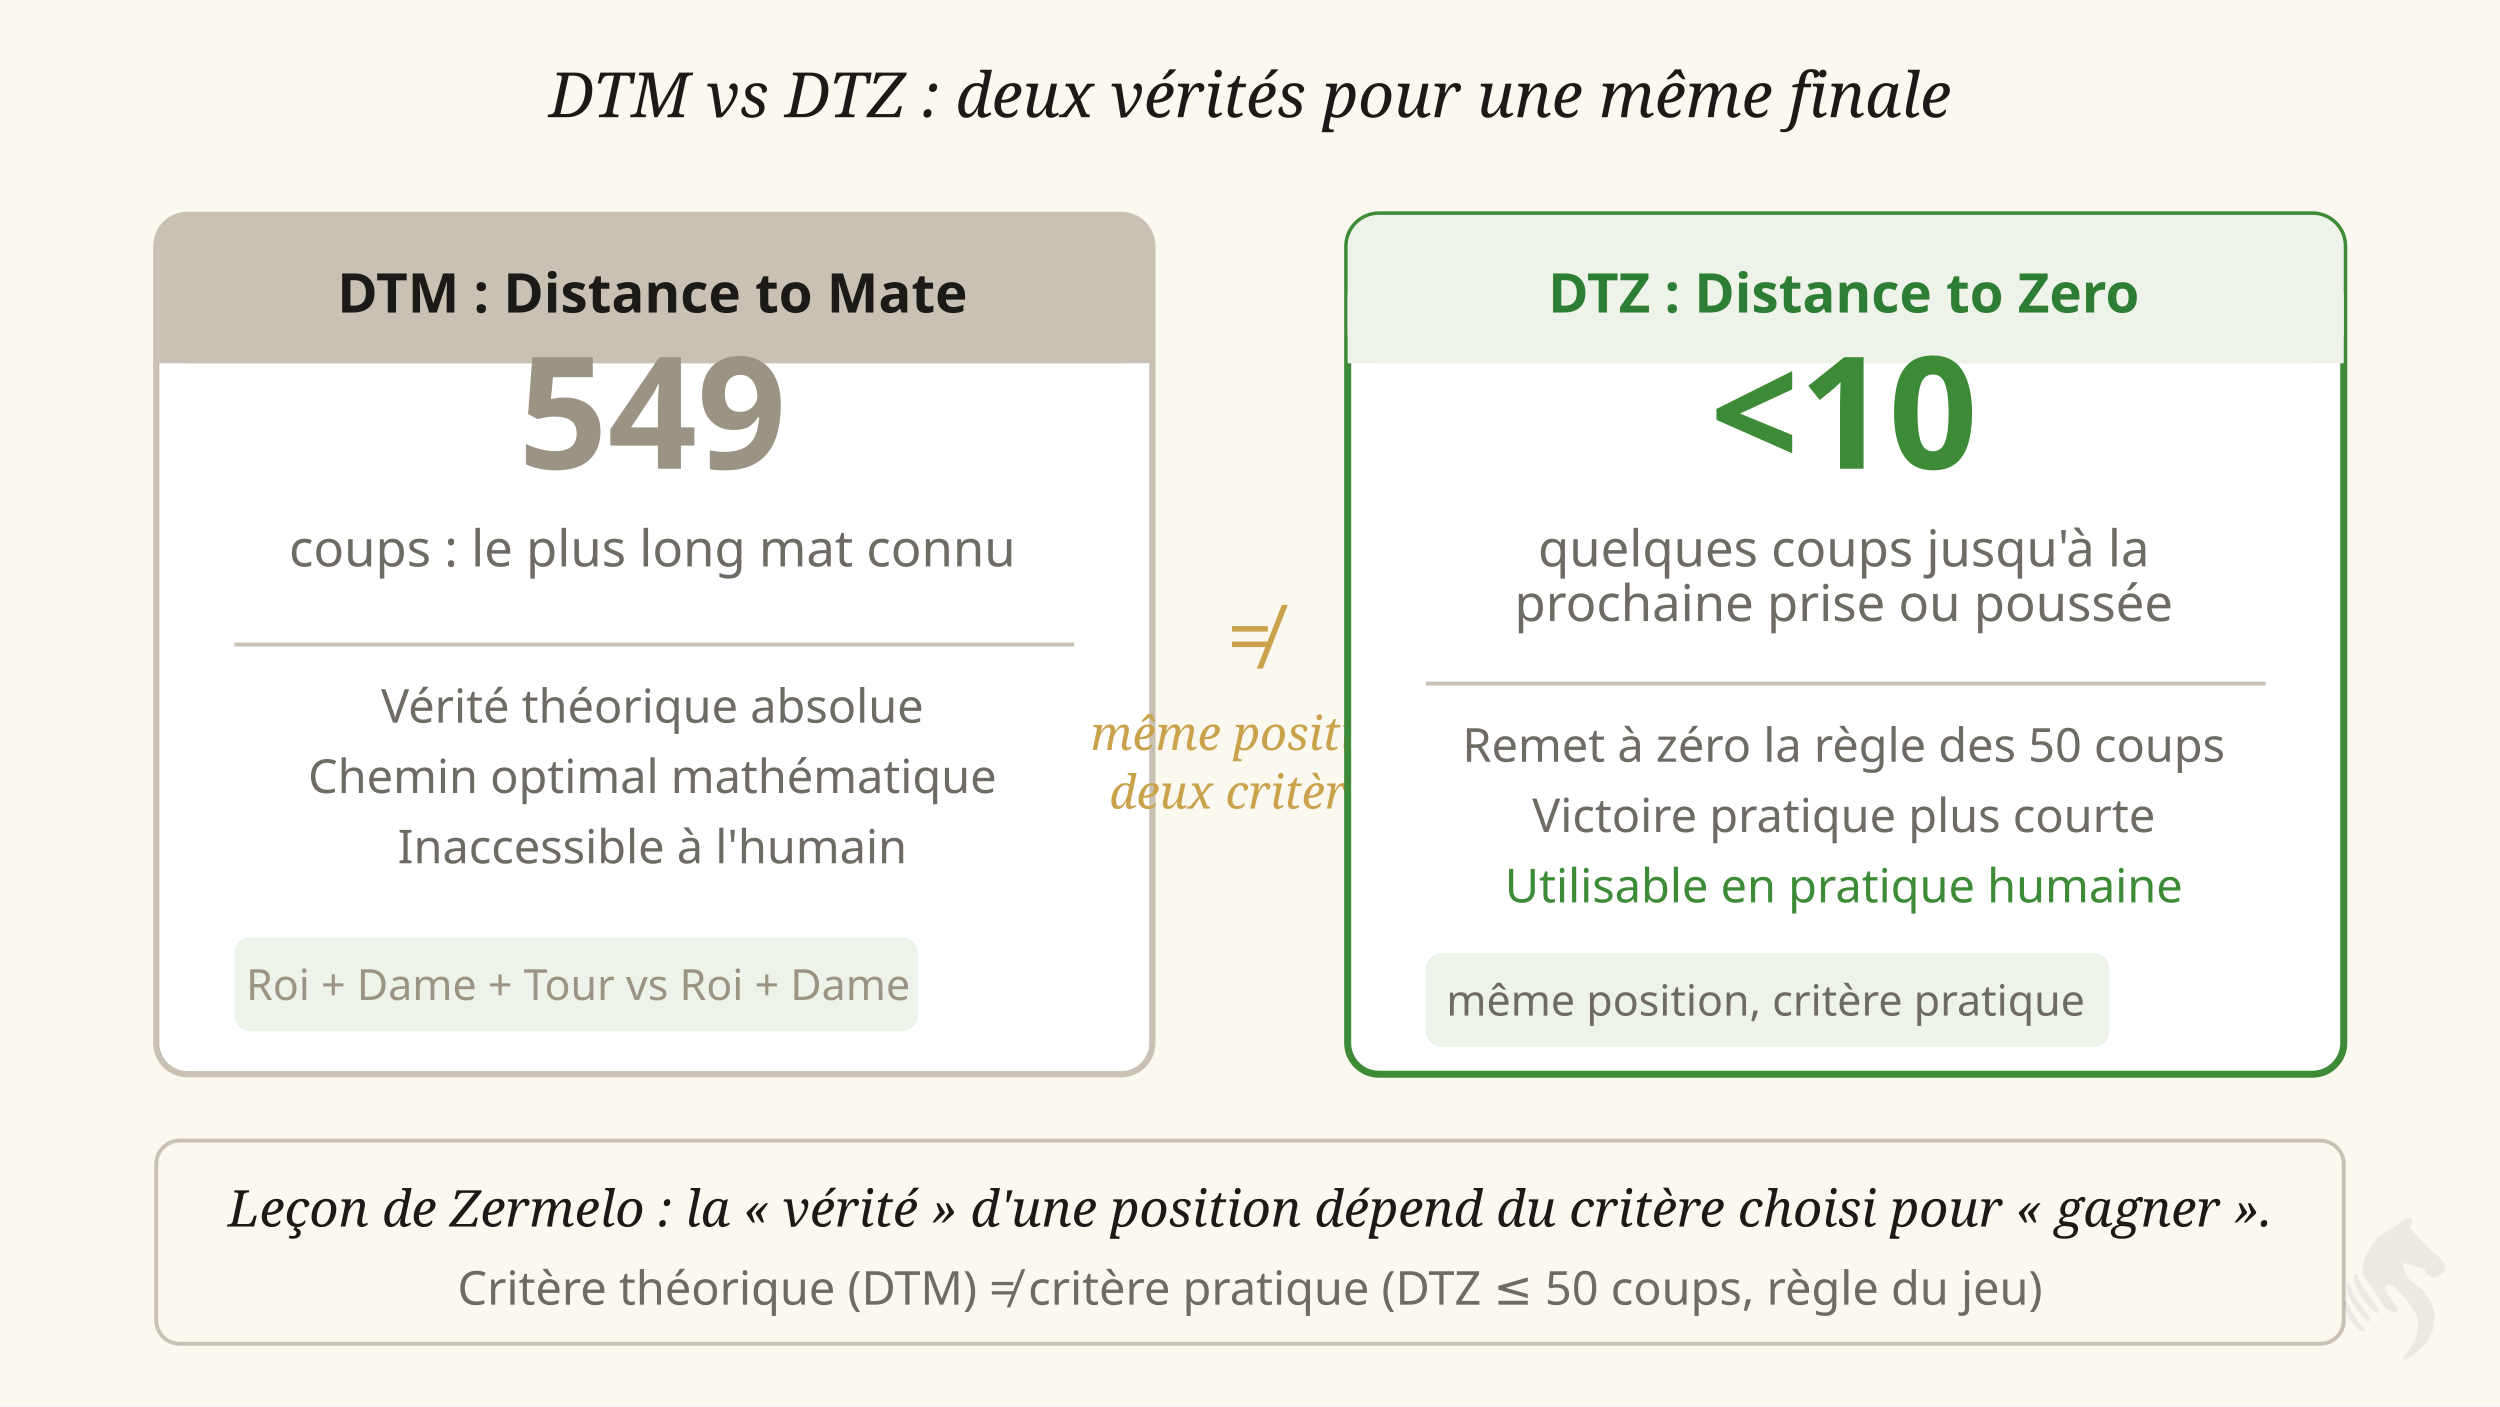
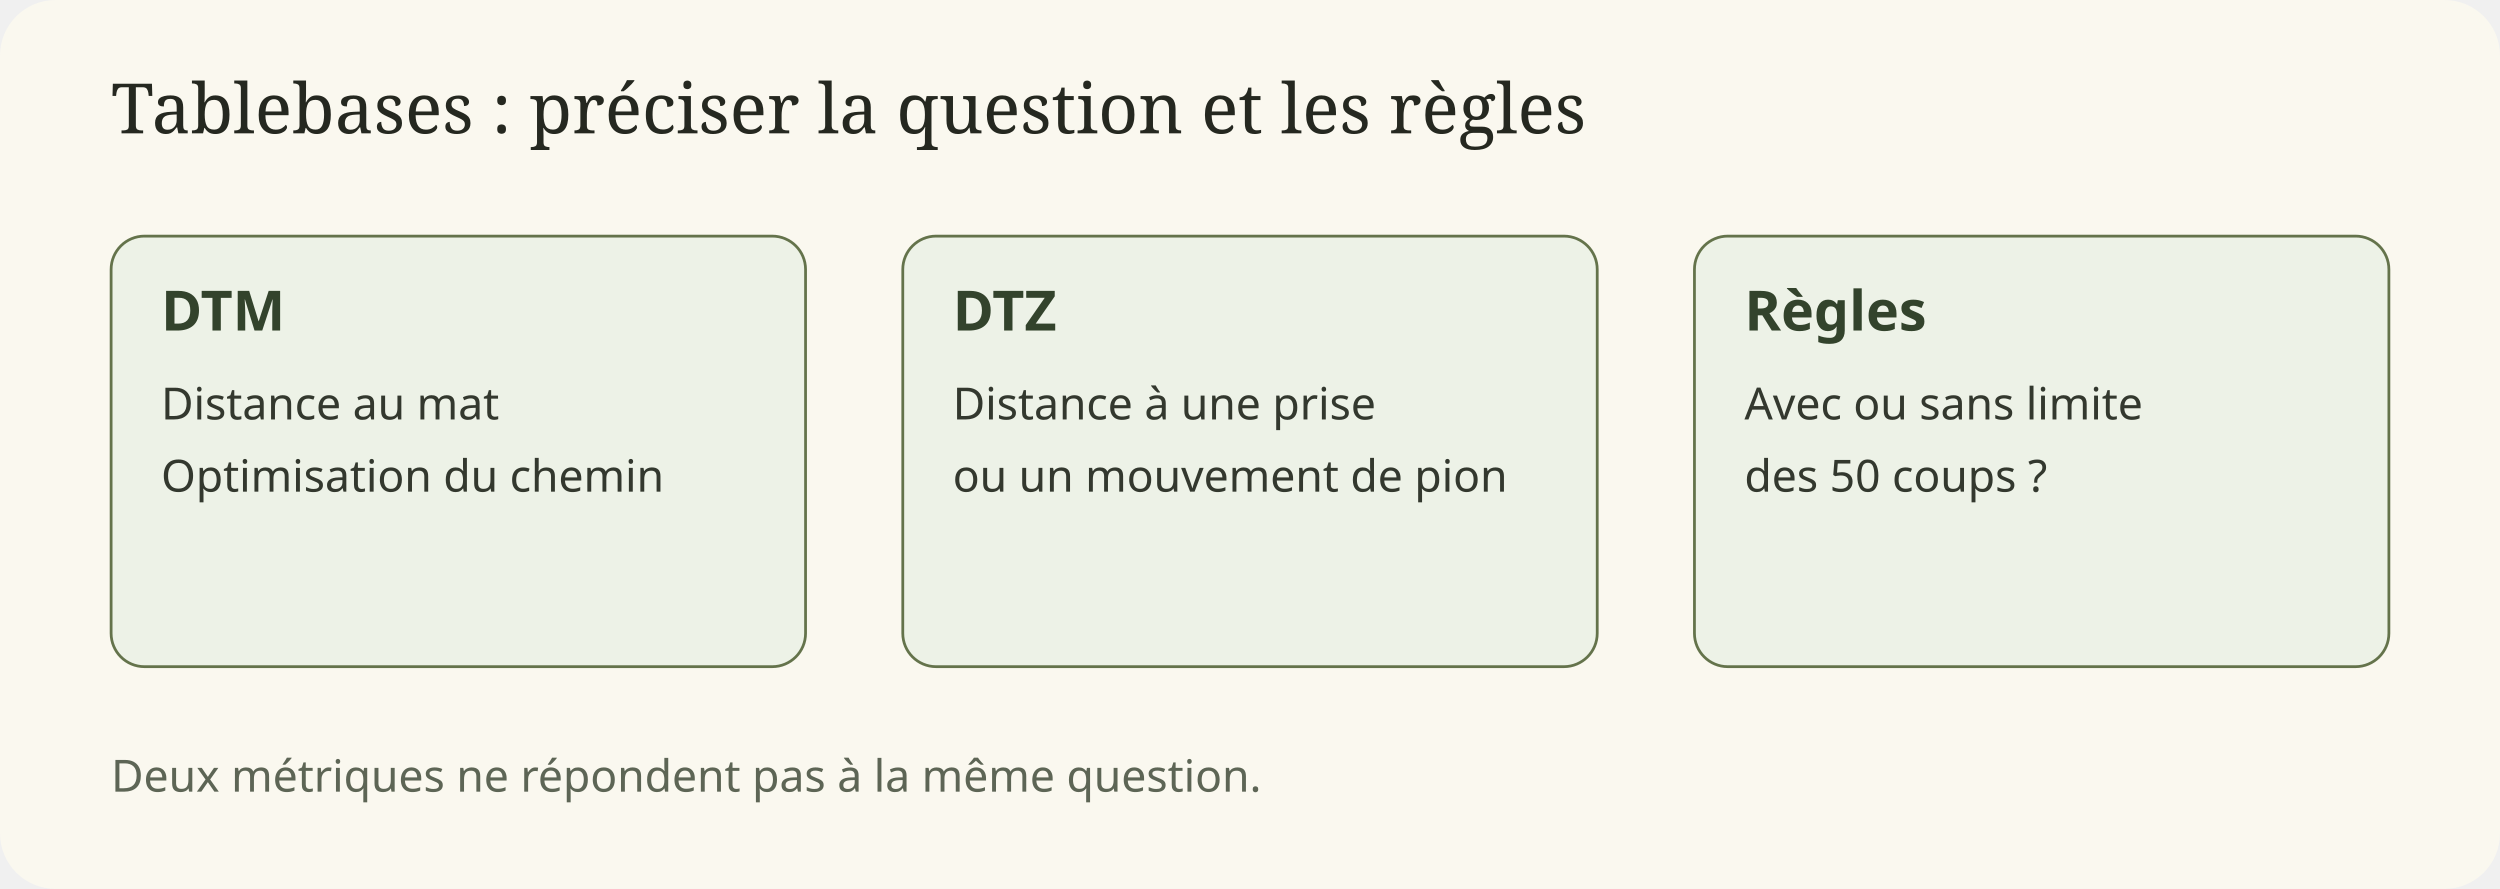
- <svg xmlns="http://www.w3.org/2000/svg" width="640" height="360" viewBox="0 0 640 360" role="img" aria-labelledby="z4">
-   <rect width="640" height="360" fill="#faf8ef" />
-   <text x="320" y="30" text-anchor="middle" font-family="Georgia, serif" font-size="16" font-style="italic" fill="#1c1a16">DTM vs DTZ : deux vérités pour une même finale</text>
-   <rect x="40" y="55" width="255" height="220" rx="8" fill="#fff" stroke="#c9c2b4" stroke-width="1.6" />
-   <rect x="40" y="55" width="255" height="38" rx="8" fill="#c9c2b4" />
-   <rect x="40" y="75" width="255" height="18" rx="0" fill="#c9c2b4" />
-   <text x="167" y="80" text-anchor="middle" font-family="system-ui, sans-serif" font-size="14" font-weight="700" fill="#1c1a16">DTM : Distance to Mate</text>
-   <text x="167" y="120" text-anchor="middle" font-family="system-ui, sans-serif" font-size="40" font-weight="800" fill="#9b9384">549</text>
-   <text x="167" y="145" text-anchor="middle" font-family="system-ui, sans-serif" font-size="13" fill="#6e6a64">coups : le plus long mat connu</text>
-   <line x1="60" y1="165" x2="275" y2="165" stroke="#c9c2b4" stroke-width="1" />
-   <text x="167" y="185" text-anchor="middle" font-family="system-ui, sans-serif" font-size="12" fill="#6e6a64">Vérité théorique absolue</text>
-   <text x="167" y="203" text-anchor="middle" font-family="system-ui, sans-serif" font-size="12" fill="#6e6a64">Chemin optimal mathématique</text>
-   <text x="167" y="221" text-anchor="middle" font-family="system-ui, sans-serif" font-size="12" fill="#6e6a64">Inaccessible à l'humain</text>
-   <rect x="60" y="240" width="175" height="24" rx="4" fill="#eef3e9" />
-   <text x="148" y="256" text-anchor="middle" font-family="system-ui, sans-serif" font-size="11" fill="#9b9384">Roi + Dame + Tour vs Roi + Dame</text>
-   <text x="320" y="170" text-anchor="middle" font-family="system-ui, sans-serif" font-size="20" fill="#c9a24b">≠</text>
-   <text x="320" y="192" text-anchor="middle" font-family="Georgia, serif" font-size="12" font-style="italic" fill="#c9a24b">même position</text>
-   <text x="320" y="207" text-anchor="middle" font-family="Georgia, serif" font-size="12" font-style="italic" fill="#c9a24b">deux critères</text>
-   <rect x="345" y="55" width="255" height="220" rx="8" fill="#fff" stroke="#3d8b37" stroke-width="1.8" />
-   <rect x="345" y="55" width="255" height="38" rx="8" fill="#eef3e9" />
-   <rect x="345" y="75" width="255" height="18" rx="0" fill="#eef3e9" />
-   <text x="472" y="80" text-anchor="middle" font-family="system-ui, sans-serif" font-size="14" font-weight="700" fill="#2e7d34">DTZ : Distance to Zero</text>
-   <text x="472" y="120" text-anchor="middle" font-family="system-ui, sans-serif" font-size="40" font-weight="800" fill="#3d8b37">&lt;10</text>
-   <text x="472" y="145" text-anchor="middle" font-family="system-ui, sans-serif" font-size="13" fill="#6e6a64">quelques coups jusqu'à la</text>
-   <text x="472" y="159" text-anchor="middle" font-family="system-ui, sans-serif" font-size="13" fill="#6e6a64">prochaine prise ou poussée</text>
-   <line x1="365" y1="175" x2="580" y2="175" stroke="#c9c2b4" stroke-width="1" />
-   <text x="472" y="195" text-anchor="middle" font-family="system-ui, sans-serif" font-size="12" fill="#6e6a64">Remet à zéro la règle des 50 coups</text>
-   <text x="472" y="213" text-anchor="middle" font-family="system-ui, sans-serif" font-size="12" fill="#6e6a64">Victoire pratique plus courte</text>
-   <text x="472" y="231" text-anchor="middle" font-family="system-ui, sans-serif" font-size="12" fill="#3d8b37">Utilisable en pratique humaine</text>
-   <rect x="365" y="244" width="175" height="24" rx="4" fill="#eef3e9" />
-   <text x="452" y="260" text-anchor="middle" font-family="system-ui, sans-serif" font-size="11" fill="#6e6a64">même position, critère pratique</text>
-   <rect x="40" y="292" width="560" height="52" rx="6" fill="#faf8ef" stroke="#c9c2b4" stroke-width="1" />
-   <text x="320" y="314" text-anchor="middle" font-family="Georgia, serif" font-size="13" font-style="italic" fill="#1c1a16">Leçon de Zermelo : la « vérité » d'une position dépend du critère choisi pour « gagner ».</text>
-   <text x="320" y="334" text-anchor="middle" font-family="system-ui, sans-serif" font-size="12" fill="#6e6a64">Critère théorique (DTM) ≠ critère pratique (DTZ ≤ 50 coups, règle du jeu)</text>
-   <g id="wm" opacity="0.07" transform="translate(600.0,311.9) scale(0.0416)" aria-hidden="true">
-     <g fill="#1e1e1e" fill-rule="evenodd">
-       <path d="M411.5-.5h-16a76 76 0 0 0-24.5 12q-.62-.7-1.5-1l-2 4a4 4 0 0 1-1.5-1 7 7 0 0 1-2.5 3.5 253 253 0 0 0-17 13q-1.42.93-2.5-.5-5.2 7.95-14.5 9a9.4 9.4 0 0 1-4 6q2.3.02 1.5 2A461 461 0 0 1 278.5 73q-13.2 7.95-26 16.5-1.59-1.38 0-3-2.35.35-4 2 .9.98 2 2-92.12 67.08-125.5 177a1316 1316 0 0 0-10 44 51.2 51.2 0 0 0 4.5 31q.1 3.33-2 1l4.5 11q1-2 2 0l5 10 1-1q6 10.95 13 21a651 651 0 0 1 18.5 25 3.4 3.4 0 0 1 1.5-3q21.52 33 43 66 .3 3.4-2.5 1v2a1542 1542 0 0 1 21 32q1 0 1 1a319 319 0 0 0 25 35 160 160 0 0 0 27 25 3.1 3.1 0 0 1 1-3q23.18 14.62 49 5.5 5-2.83 4-8.5-.15-4.6-1.5-9a618 618 0 0 0-55.5-73.5q3-.91 5 1.5a23.5 23.5 0 0 0-7-9q.63 2.4 2 4.5-.17 2.58-1.5.5a364 364 0 0 1-17.5-26.5 50 50 0 0 1-4.5-22.5q.9-4.71 3-9 .63 1.88 2.5 2a7 7 0 0 1 2-3q9.28-8.1 22-8a86 86 0 0 1 23 4.5 11 11 0 0 1 3 4.5q2.58-1.75 5 .5l21.5 23.5q.74 1.95.5 4 3.56 1 6 4a1094 1094 0 0 0 30 34.5l-1 1q3.7 2.7 7.5 5.5a23 23 0 0 1 2 5l5 3a22 22 0 0 0 5.5 8 11.5 11.5 0 0 0 4 4 3.9 3.9 0 0 0-2-3.5q1.7-1.12 3 .5a705 705 0 0 1 42 57.5q-.65 1.46-2 1.5a169 169 0 0 1 10 19 3.8 3.8 0 0 0-.5 4q1 2 2 0 1.4 2.05 2.5 4-.25-2.55.5-5a185 185 0 0 1 11 83q-1 2-2 0a9 9 0 0 0-1.5-4v9a2.3 2.3 0 0 0 1.5-1q.75 10.55-1 21a337 337 0 0 1-18 56l-2.5 3q-1.2-.69-1-2a36 36 0 0 0-4 7 5.2 5.2 0 0 0 3.5-4 4.3 4.3 0 0 1 0 4 350 350 0 0 1-33 52 1108 1108 0 0 1-30 35q-7.17 20.32 13.5 14.5a34 34 0 0 1 6-3 1496 1496 0 0 1 54-37 942 942 0 0 0 29-27q1.25-1.03 2 .5a11 11 0 0 0-3 4q1.35-1.65 2.5 0a29 29 0 0 1 4.5-6 40 40 0 0 0 9-10.5l6-4-1-1a25 25 0 0 1 8.5-7.5q-1.47-2.67 1-5 .22 4.17 2.5 1.5-1.94-3.13 2-4l-1-1q1.48-3.25 4-5.5a8 8 0 0 0-3-1q37.8-53.63 47.5-119 8.4-83.08-38-152a364 364 0 0 0-28-35q-1.03-1.25.5-2 3.58 2.23 2-1l-4-2a5 5 0 0 1-3-.5 484 484 0 0 0-70-58q-.7-.62-1-1.5 1.05-.43 2-1v-3a6 6 0 0 1-5-2q-.66-.1-1 .5 3.72 2.61 0 3-34.57-32.88-46-79.5.2-2.3 2-3v-4q-1.94 5.58-3.5 0-1-9 0-18 2.16-6.4 8.5-8a78 78 0 0 1 22 7.5 403 403 0 0 0 66 18l9 3q-2.45.75-5 .5-1.59 1.6 0 3a16 16 0 0 1 6.5-1 7.3 7.3 0 0 1 2 3q1.38-2.6 3.5-2-1.1-2.32-4-2.5 15.09-2.3 25.5 8.5 5.35 10.23 10 21 12.95 20.94 36.5 28.5-1.88.63-2 2.5a30 30 0 0 0 12.5 3q4.43-.1 8-2 3.2 3.87 5.5-1 1.2.69 1 2a39 39 0 0 0 4.5-2l1 1q.69-1.87-1.5-2.5a12 12 0 0 0 7-3q1.88-1.1 3 .5 2.22-3.62 6-2a8.7 8.7 0 0 1 3-4 41 41 0 0 1 12-6.5l-2-1 5.5-3.5q.62.7 1.5 1 1.82-1.15 0-2.5 1.42-.93 2.5.5a5.8 5.8 0 0 1 .5-4 39 39 0 0 1 6-4.5q-1.55-2.25.5-4.5 3.25-3.5 5-8 1.38-.64 2.5-1-.8-1.05-2-1.5 1.85-5.82 3-11.5v-10h-1q-.85 6-2.5 12-.16-4.46.5-9a63 63 0 0 0-12.5-31 478 478 0 0 0-45.5-44.5q3.06.72 6 2.5-3.15-3.9-7-7.5l1-1q-1.4-1.05-2 .5 1.77 2.4-.5 4a781 781 0 0 1-67.5-65.5l1-.5a29 29 0 0 0 7 6 93 93 0 0 0-14-15 24.5 24.5 0 0 0-9-9.5l1-1a44 44 0 0 0-7-4.5q1.44 2.2 3.5 4 1 1.5 0 3l-72-76q-5.34-7.85 1.5-14.5 1.98-.8 2 1.5a69 69 0 0 1 6-3.5q-1.95-1.94 0-3.5a31 31 0 0 0 6-12q2.05.24 4-.5a79 79 0 0 0-1.5-17.5 94 94 0 0 0-5-10l-1 1a87 87 0 0 0-5.5-3" />
-       <path d="M325.5 44.5q-3.85 1.03-7 3.5a4.2 4.2 0 0 1-4.5-.5q-2.75 2.49-3.5 6-6.97 2.94-14 6-6.75 3.75-13.5 8-.62-.7-1.5-1a37.6 37.6 0 0 1-17 10.5 263 263 0 0 0-12 9.5q-1.59 1.62 0 3 12.8-8.55 26-16.5A461 461 0 0 0 327 46.5q.8-1.98-1.5-2m148 86-21-24a209 209 0 0 1-21-21.5l-8.5-8.5q-4.8-3.3-6-9-9.1-4.3-11.5-13a13 13 0 0 0 3-6q-.02-2.3-2-1.5-6.84 6.65-1.5 14.5l72 76q1-1.5 0-3a20 20 0 0 1-3.5-4m89 86a198 198 0 0 0-17.5-15q.4-2.17-.5-4-3.63-1.2-7-3a26 26 0 0 0-6-6 430 430 0 0 1-27-27.5 2.4 2.4 0 0 0-2-.5 29 29 0 0 1-7-6l-1 .5a781 781 0 0 0 67.5 65.5q2.27-1.6.5-4m-314-128a247 247 0 0 0-42 35.5 14.5 14.5 0 0 1-5 4l1 1a9.3 9.3 0 0 1-6 2.5 76 76 0 0 1-16 20q.3.88 1 1.5a9.4 9.4 0 0 0-5.5 6.5q-1-2-2 0-.93 1.42.5 2.5a25 25 0 0 0-6.5 8.5q-1.6 1.05-3.5 1.5 1.21.45 2 1.5a43 43 0 0 0-7 10 352 352 0 0 0-19.5 37 2.9 2.9 0 0 1-2.5 1 3.3 3.3 0 0 0 2 1.5 47 47 0 0 1-3.5 5.5l-12 34q-.98-1.8-1.5 0 1.4 1.9.5 4a33 33 0 0 1-3.5 5.5q.78.84 1 2a212 212 0 0 0-10 49.5 36 36 0 0 0 7 20q2.1 2.33 2-1a51.2 51.2 0 0 1-4.5-31 1316 1316 0 0 1 10-44q33.38-109.92 125.5-177-1.1-1.02-2-2m376 206q-.5-10.25-5-19.5 1.5-4.37-1.5-.5l-6.5-11q-5.55-3.6-7.5-10l-1 1q-3.75-5.75-9.5-9.5l1-1a850 850 0 0 0-9-7q1.14-2.04-1.5-3.5-1.08 1.43-2.5.5-2.84-1.65-2-4a5 5 0 0 0-3-.5 5 5 0 0 0-.5-3l-1 1a7 7 0 0 0-4.5-3 21 21 0 0 0-6-2.5 478 478 0 0 1 45.5 44.5 63 63 0 0 1 12.5 31q-.66 4.54-.5 9 1.65-6 2.5-12m-259 3v-1q-2.22-5.79 1-11.5l-2-2a67 67 0 0 0 1.5-5.5q.93 7.1 3.5 1-2.43-3.37 2-4a4.3 4.3 0 0 1 2.5 3q.45-1.21 1.5-2 2.3.75 4 2a326 326 0 0 1 28 10.5q11.4 3.22 23 6 1.05 1.6 1.5 3.5 1-4 2 0 1.08-1.43 2.5-.5-1.81 1.35 0 2.5 3.25-.47 7-2 1.85.03 3 1 5.83.22 11 2h5q2.55.25 5-.5l-9-3a403 403 0 0 1-66-18 78 78 0 0 0-22-7.5q-6.34 1.6-8.5 8-1 9 0 18 1.56 5.58 3.5 0m109 6a4.7 4.7 0 0 1 4 3q3.6-3.98 6 1l1-2 4 2a65 65 0 0 1 7.5 10q1.1 3.55 2.5 7-1.77 2.95 2 4 13.35 23.91 39 33 .12-1.87 2-2.5-23.55-7.56-36.5-28.5a305 305 0 0 0-10-21q-10.41-10.8-25.5-8.5 2.9.18 4 2.5m-410 86a9 9 0 0 0 1.5-4 310 310 0 0 0 37.5 86q-1.1 1.02-2 2a40 40 0 0 0 8.5 12 139 139 0 0 0 15 21q2.31 2.97 1.5 6 5.9 1.14 7.5 7 5.7 2.47 5 8 3.8 1.06 6.5 4 20.24 25.5 46 45.5a39 39 0 0 0 20 5 46 46 0 0 1 9-7.5 818 818 0 0 1-10-21.5q1.43-1.08.5-2.5a27 27 0 0 1-3.5-2 185 185 0 0 0-16-23.5q1.43-1.08.5-2.5a13.3 13.3 0 0 1-5.5-5 617 617 0 0 0-22.5-29v-4l-1 1a13 13 0 0 1-4.5-6 11.5 11.5 0 0 1-4-4q-.03 2.3-2 1.5A471 471 0 0 1 97 390.5q-1.8-3.04-.5-6 1.02.54 2 1a9 9 0 0 0-2-4.5q3.83-2.28-1-2.5a597 597 0 0 1-7-18.5l2-1a3.3 3.3 0 0 1-2-3.5 3.1 3.1 0 0 1-3-1q-7.35-19.46-24-8 1.03 2.34-.5 5a97 97 0 0 0 3.5 38" />
-       <path d="M365.5 301.5q-1.8.7-2 3 11.43 46.62 46 79.5 3.72-.39 0-3 .34-.6 1-.5-2.4-2.22-5-4.5l2-2q-2.45-.75-5-.5a8.4 8.4 0 0 0-.5-4q-1.72 1.44-3-1a28 28 0 0 1-3.5-6q-.5 2-1 0a143 143 0 0 1-18-31q-6.22-11.64-9-27a7 7 0 0 0-2-3m-211 174a45 45 0 0 1-9.5-15q-1 2-2 0a41 41 0 0 0-6-9l-1-5-1 1a989 989 0 0 1-17.5-25.5q.7-.62 1-1.5a7.7 7.7 0 0 1-5-6 163 163 0 0 1-15-29q-.98-.46-2-1-1.3 2.96.5 6a471 471 0 0 0 55.5 86.5q1.97.8 2-1.5m-90-86q-2.05 2.77 1.5 4 3.6 16.25 9.5 30.5-2.48 3.62 2 3.5 3.65 9.3 8 18.5l-1 1a11.4 11.4 0 0 1 6 8q-.7.62-1 1.5a10.5 10.5 0 0 1 3.5 5l1-1a62 62 0 0 0 7.5 13q.9-.98 2-2a310 310 0 0 1-37.5-86 9 9 0 0 1-1.5 4m48 210a3.9 3.9 0 0 0-2-3.5q1.7-1.12 3 .5a127 127 0 0 0 39 32q11.3 4.6 8.5-7a147 147 0 0 0-17-32 1467 1467 0 0 0-40-51 554 554 0 0 1-48.5-75l1-1q.84 5.22 6 5a51.6 51.6 0 0 1-11.5-27l-1 2a159 159 0 0 0-11-31 14.3 14.3 0 0 0-10.5-8q-3.2.01-6 1.5-2.85 3.45-6 6.5-.87 16.85 3 33.5a3.6 3.6 0 0 1-2 2q1.38.56 2.5 1.5 3.15 9.81 6.5 19.5-1.21.45-2 1.5a29 29 0 0 0 5.5 7A256 256 0 0 0 55.5 525l-2 1a6.4 6.4 0 0 0 4 1.5 332 332 0 0 0 38.5 53l3.5 5.5-1 1q1.9 1.67 3.5.5a36 36 0 0 0 10.5 12m303-214q-.95.57-2 1 .3.88 1 1.5a484 484 0 0 1 70 58q1.42.72 3 .5a43 43 0 0 0-10-12.5l1-1q-2.66 1.47-5-1a36 36 0 0 0-10-10q1.81-1.35 0-2.5a8 8 0 0 1-3.5 0q-4.57-5.7-10-8a13 13 0 0 0-6.5-5.5 11.5 11.5 0 0 1-3.5-4.5q-.62.7-1.5 1a17.7 17.7 0 0 0-8-5.5q-2.84-1.65-2-4-7.47-2.25-13-7.5m-254 24a526 526 0 0 1 23.5 37 55 55 0 0 1 9 15l1-1a65 65 0 0 0 8.5 13q2.8 2.4 2.5-1-21.48-33-43-66a3.4 3.4 0 0 0-1.5 3m111 63q.16-.93 1-1.5a7 7 0 0 1-3.5-2.5 17.5 17.5 0 0 0-5.5-8q3.7-4.18-2.5-5a41 41 0 0 1-7.5-18.5l2-3a7.2 7.2 0 0 1-2-4.5 3.1 3.1 0 0 0 3-1 37 37 0 0 0-1-7q-1.87-.12-2.5-2a36 36 0 0 0-3 9 50 50 0 0 0 4.5 22.5 364 364 0 0 0 17.5 26.5q1.33 2.08 1.5-.5-1.37-2.1-2-4.5m-272 45v19q2.55 12.15 7 24 15.37 37.49 37 68a54 54 0 0 0 9 12.5q-1.58 2.58 2 3l-1 1 5.5 4.5a82 82 0 0 0 9 12q6.5 6.26 12.5 13 9.5 6.75 17.5 15l1-1q4.56 3.52 9 7l1-2a89 89 0 0 0 13.5 3.5q13.85-4.6 6.5-17.5-1.73 1.44-3-1a307 307 0 0 1-13.5-16 16 16 0 0 0-6-5.5q1.43-1.08.5-2.5a27.2 27.2 0 0 1-12.5-15 3.1 3.1 0 0 1-3-1q-7.5-10.25-15.5-20-.93-1.42.5-2.5a16 16 0 0 1-6-5.5 880 880 0 0 1-19-29.5q.7-.62 1-1.5a8 8 0 0 1-4-4 94 94 0 0 1-12.5-26l-1 1q-3.8-4.62-1.5-10a3.1 3.1 0 0 1-3-1 198 198 0 0 1-7-15.5l1-1a55 55 0 0 1-9-11q-2.85-1.46-6-2l3-1a22 22 0 0 0-9 2 11.4 11.4 0 0 0-4 6.5m277 51a48 48 0 0 0 12 5q-.57 3.66 2 2a5.3 5.3 0 0 1 3.5 3l1-2a45 45 0 0 0 26 0q.45 1.21 1.5 2 1.27-3.4 4-2 1.81-1.15 0-2.5l3-1.5a21 21 0 0 0 3.5-4q1.4-8.23-1.5-16 .3-.88 1-1.5-5.22-1.95-4-7a193 193 0 0 1-18-23.5 16 16 0 0 0-3.5-3q-4.05-7.43-9-12a284 284 0 0 0-14-17q-.75-1.58.5-3a19 19 0 0 1-6-4 4.35 4.35 0 0 0-5-1.5 618 618 0 0 1 55.5 73.5q1.35 4.4 1.5 9 1 5.67-4 8.5-25.82 9.12-49-5.5a3.1 3.1 0 0 0-1 3m115-56a264 264 0 0 1 16 22q-1.7 3.04 1.5 1a494 494 0 0 1 16.5 23l7 10q1.35-.04 2-1.5a705 705 0 0 0-42-57.5q-1.3-1.62-3-.5a3.9 3.9 0 0 1 2 3.5" />
-       <path d="M112.5 599.5q7 9.5 16 17 2 0 2 2 6.9 3.77 11 8.5l13 5.5a5.7 5.7 0 0 0 6 0q2.07 3.94 4 0-3.37-1.23-.5-3 .22-6.86.5-13.5l-3-3.5 3-2.5q-4.58-.9-7.5-4.5a79 79 0 0 0-10.5-16.5q2.67 1.47 5-1a12 12 0 0 1-8.5-3.5 92 92 0 0 0-17.5-23.5l2-1-6.5-4.5a2294 2294 0 0 1-34.5-47q-1 0-1-1-5.27-4.75-4-11.5-2.25-3.25-3.5.5A227 227 0 0 1 61.5 469q.84-.57 1-1.5-5.16.22-6-5l-1 1a554 554 0 0 0 48.5 75 1467 1467 0 0 1 40 51q10.5 14.98 17 32 2.8 11.6-8.5 7a127 127 0 0 1-39-32q-1.3-1.62-3-.5a3.9 3.9 0 0 1 2 3.5m335-4a3349 3349 0 0 1 7.5 35q2.3 19.53.5 39a9 9 0 0 1 1.5 4q1 2 2 0a185 185 0 0 0-11-83q-.75 2.45-.5 5m44-147q1.58 3.23-2 1-1.53.75-.5 2a364 364 0 0 1 28 35q46.4 68.92 38 152-9.7 65.37-47.5 119 1.46.15 3 1a12 12 0 0 0 3.5-6q1.58 1.52 3.5.5-1.16-8.12 7-11-1.6-1.75 1-2.5-.12-8.5 6-14-.81-.1-1-1a3.1 3.1 0 0 1 3-1 5.4 5.4 0 0 1 3-5.5q-1.2-.45-2-1.5a67 67 0 0 0 4.5-10l1 2a9 9 0 0 1 2.5-5l-1-2a6.3 6.3 0 0 1 4-.5 6.5 6.5 0 0 0-3-3 225 225 0 0 1 11-24.5q-.53-1.8-1.5 0-.3-4.51 1-9l1 1a67 67 0 0 0 1.5-13q7.4-.7 1-5a232 232 0 0 0 2-53l.5-5q.57.84 1.5 1a8 8 0 0 0-2.5-5q-6.56-49.08-31.5-89 2.03-1.77-.5-3l-1 1a696 696 0 0 1-17.5-26q-2.18-1.53-1-3.5-3.93-.91-5-4.5-1.26-.5-1-2a69 69 0 0 0-6.5-5q-.69-1.87 1.5-2.5a14 14 0 0 0-4-2.5m-36 230a273 273 0 0 1-13.5 57q-1.4.82-2.5 2 2.69 6.4-4 8.5l2 1a30 30 0 0 0-3 8.5q-.2 1.31 1 2l2.5-3a337 337 0 0 0 18-56 89 89 0 0 0 1-21q-.57.84-1.5 1m-25 84a185 185 0 0 1-24 38l-2.5 6a25 25 0 0 0-6.5 7q-13.95 16.7-28.5 33-1.16 4.05-3.5 7.5-1.35 4.25-1 8a16 16 0 0 1 6 5.5h14a20 20 0 0 1 10-3.5q1.71-1.12 0-2.5a81 81 0 0 0 18.5-12q.62.7 1.5 1a71 71 0 0 1 2-4q1-2 2 0 1.7-4.54 4.5-1a38 38 0 0 1 4.5-6.5 189 189 0 0 0 30.5-23.5q4.55 3.9 4-3a4.6 4.6 0 0 1 4.5-2v-3a5 5 0 0 0 3-.5 41 41 0 0 1 3-5.5 11 11 0 0 1 3-4q-.75-1.53-2-.5a942 942 0 0 1-29 27 1496 1496 0 0 0-54 37 34 34 0 0 0-6 3q-20.67 5.82-13.5-14.5a1108 1108 0 0 0 30-35 350 350 0 0 0 33-52 4.3 4.3 0 0 0 0-4 5.2 5.2 0 0 1-3.5 4" />
-     </g>
-   </g>
+ <svg xmlns="http://www.w3.org/2000/svg" viewBox="0 0 900 320" role="img" aria-labelledby="titre">
+   <rect width="900" height="320" rx="20" fill="#faf8ef" />
+   <text x="40" y="48" font-family="Georgia,serif" font-size="25" fill="#252820">Tablebases : préciser la question et les règles</text>
+   <rect x="40" y="85" width="250" height="155" rx="12" fill="#edf2e7" stroke="#64734b" />
+   <text x="58" y="119" font-family="system-ui,sans-serif" font-size="20" font-weight="600" fill="#33432c">DTM</text>
+   <text x="58" y="151" font-family="system-ui,sans-serif" font-size="16" fill="#33382e">Distance au mat</text>
+   <text x="58" y="177" font-family="system-ui,sans-serif" font-size="16" fill="#33382e">Optimisation du chemin</text>
+   <rect x="325" y="85" width="250" height="155" rx="12" fill="#edf2e7" stroke="#64734b" />
+   <text x="343" y="119" font-family="system-ui,sans-serif" font-size="20" font-weight="600" fill="#33432c">DTZ</text>
+   <text x="343" y="151" font-family="system-ui,sans-serif" font-size="16" fill="#33382e">Distance à une prise</text>
+   <text x="343" y="177" font-family="system-ui,sans-serif" font-size="16" fill="#33382e">ou un mouvement de pion</text>
+   <rect x="610" y="85" width="250" height="155" rx="12" fill="#edf2e7" stroke="#64734b" />
+   <text x="628" y="119" font-family="system-ui,sans-serif" font-size="20" font-weight="600" fill="#33432c">Règles</text>
+   <text x="628" y="151" font-family="system-ui,sans-serif" font-size="16" fill="#33382e">Avec ou sans limite</text>
+   <text x="628" y="177" font-family="system-ui,sans-serif" font-size="16" fill="#33382e">des 50 coups ?</text>
+   <text x="40" y="285" font-family="system-ui,sans-serif" font-size="16" fill="#5d6555">Deux métriques ne répondent pas à la même question.</text>
</svg>
